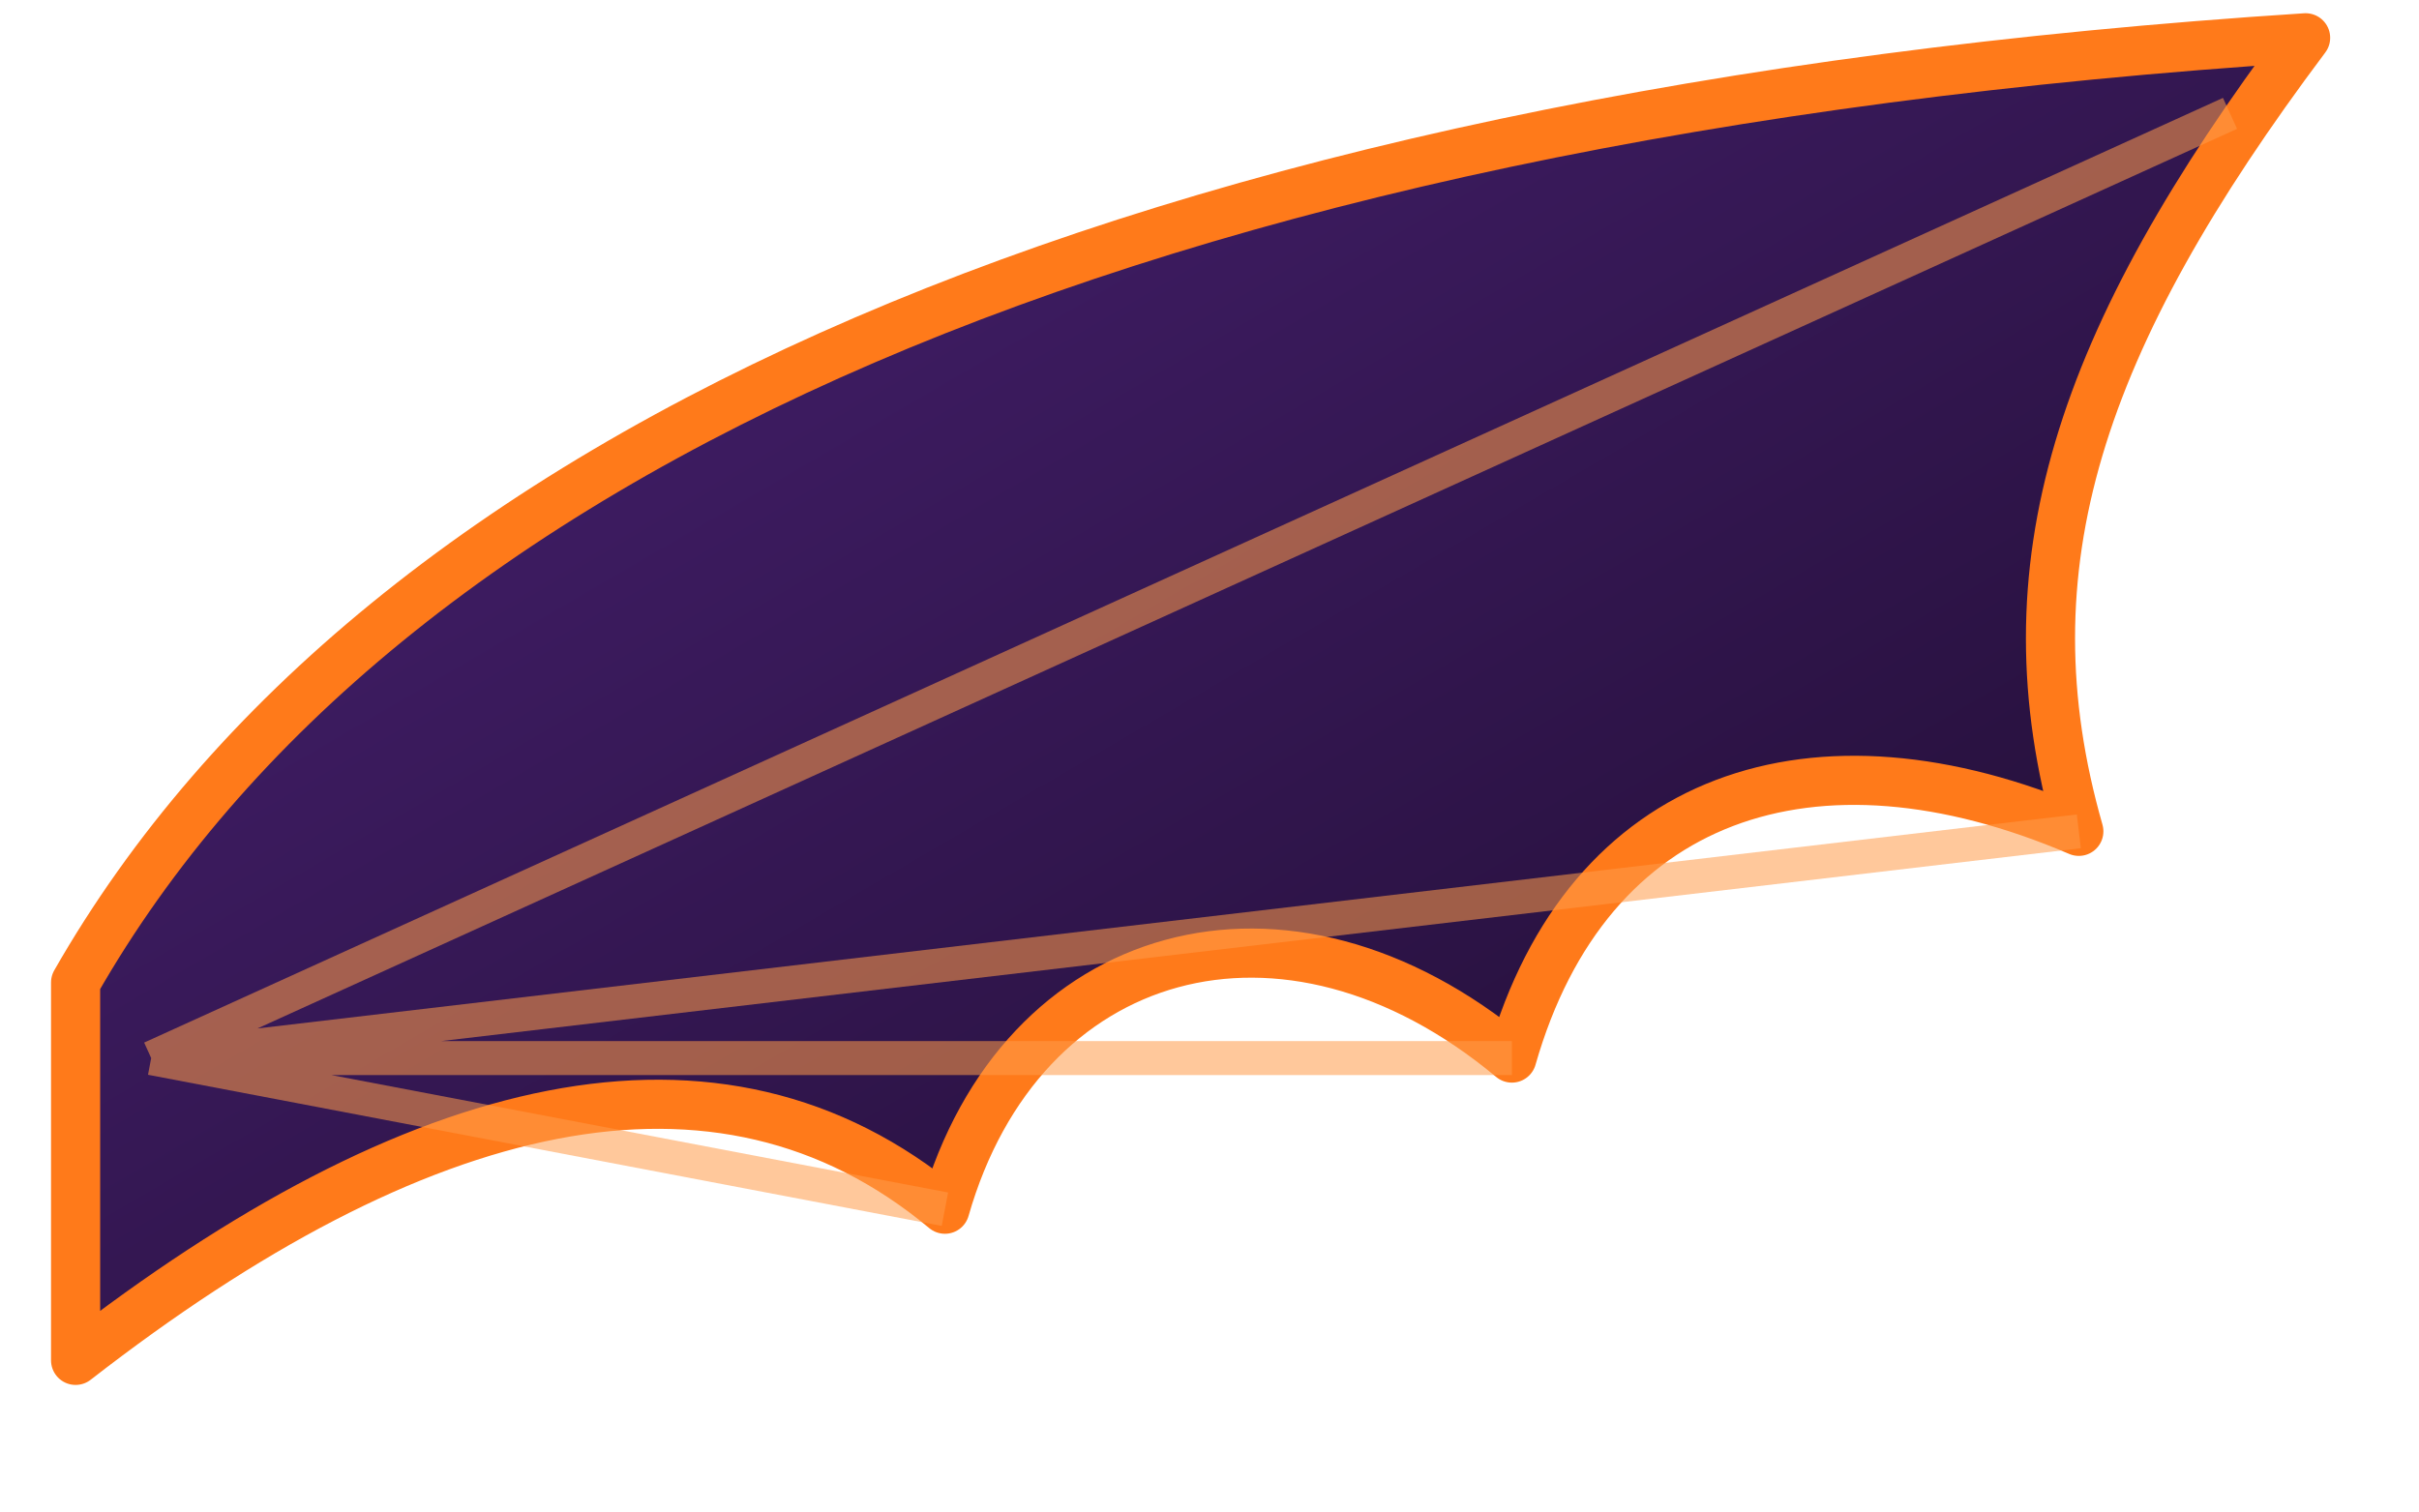
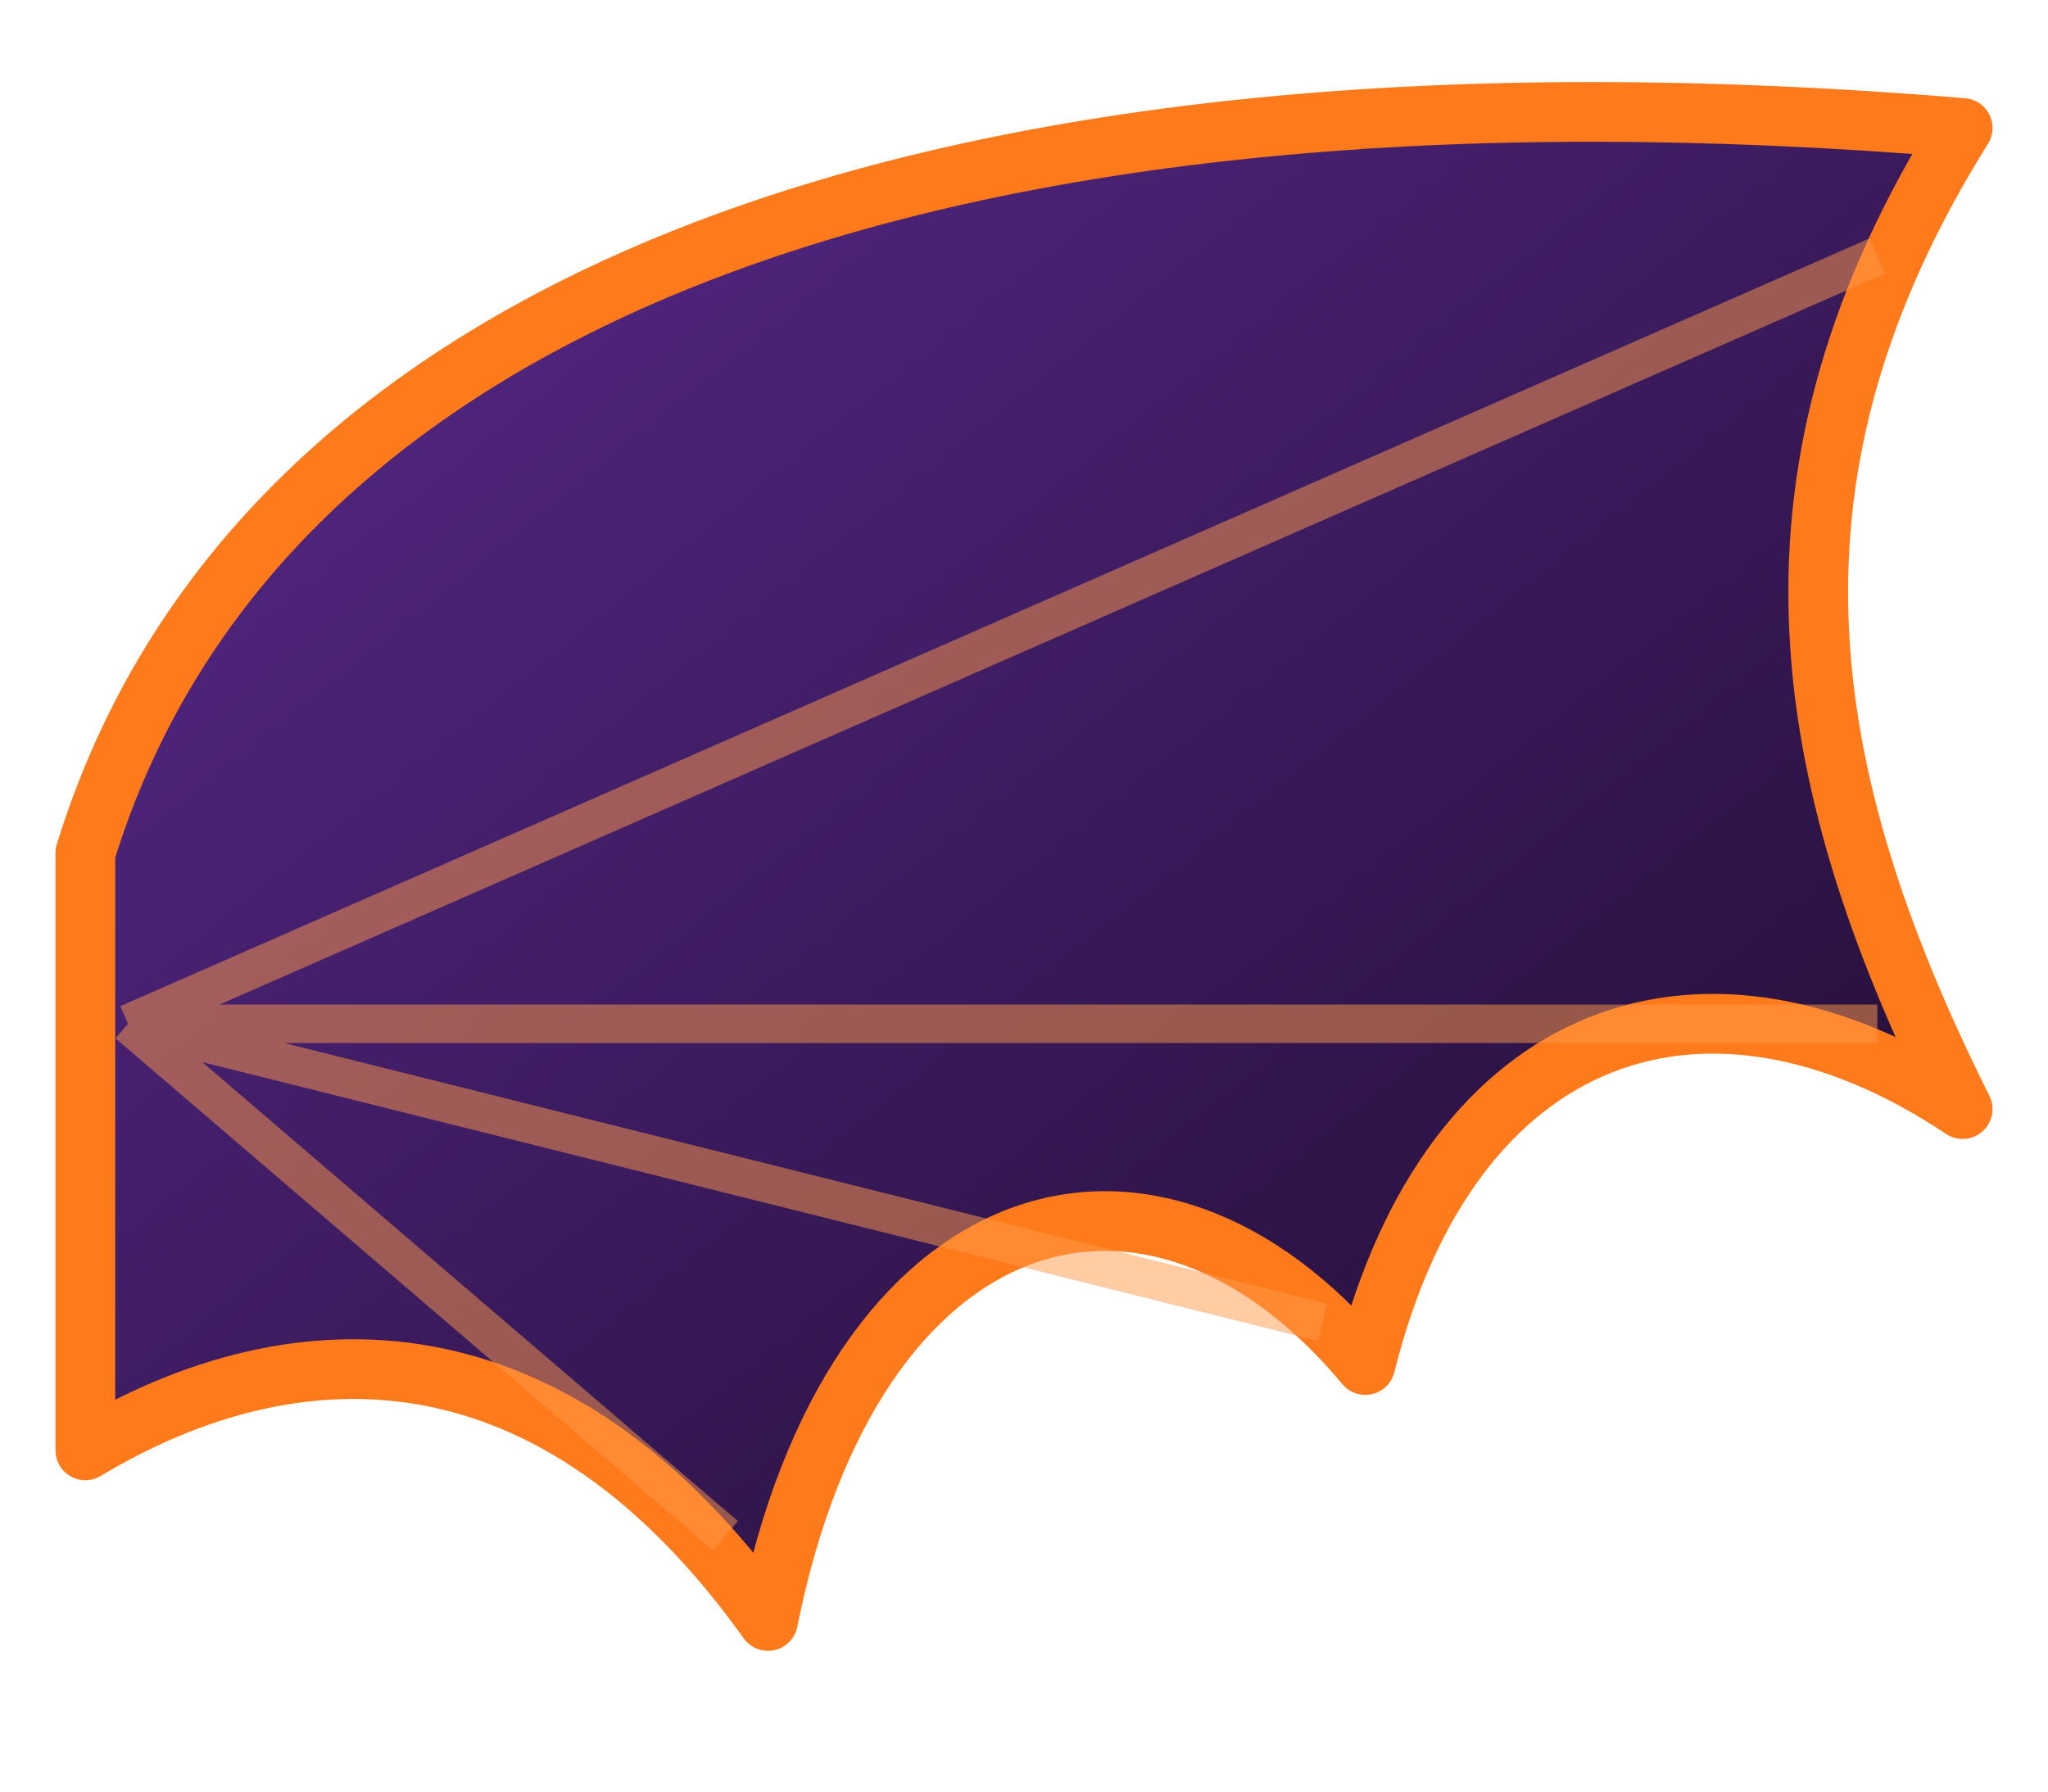
- <svg xmlns="http://www.w3.org/2000/svg" viewBox="0 0 64 40">
+ <svg xmlns="http://www.w3.org/2000/svg" viewBox="0 0 48 42">
  <defs>
    <linearGradient id="w" x1="0" y1="0" x2="1" y2="1">
-       <stop offset="0" stop-color="#4a2276" />
+       <stop offset="0" stop-color="#5a2a8e" />
      <stop offset="1" stop-color="#1c0b2b" />
    </linearGradient>
  </defs>
-   <path d="M2 26C10 12 30 3 61 1C55 9 53 15 55 22C48 19 42 21 40 28C34 23 27 25 25 32C19 27 11 29 2 36Z" fill="url(#w)" stroke="#ff7a1a" stroke-width="1.3" stroke-linejoin="round" />
-   <path d="M4 28L55 22M4 28L40 28M4 28L25 32M4 28L59 3" stroke="#ff9a4a" stroke-opacity=".55" stroke-width=".9" fill="none" />
+   <path d="M2 20C6 7 22 1 46 3C41 11 42 18 46 26C40 22 34 24 32 32C27 26 20 28 18 38C13 31 7 31 2 34Z" fill="url(#w)" stroke="#ff7a1a" stroke-width="1.4" stroke-linejoin="round" />
+   <path d="M3 24L44 6M3 24L44 24M3 24L31 31M3 24L17 36" stroke="#ff9a4a" stroke-opacity=".5" stroke-width=".9" fill="none" />
</svg>
